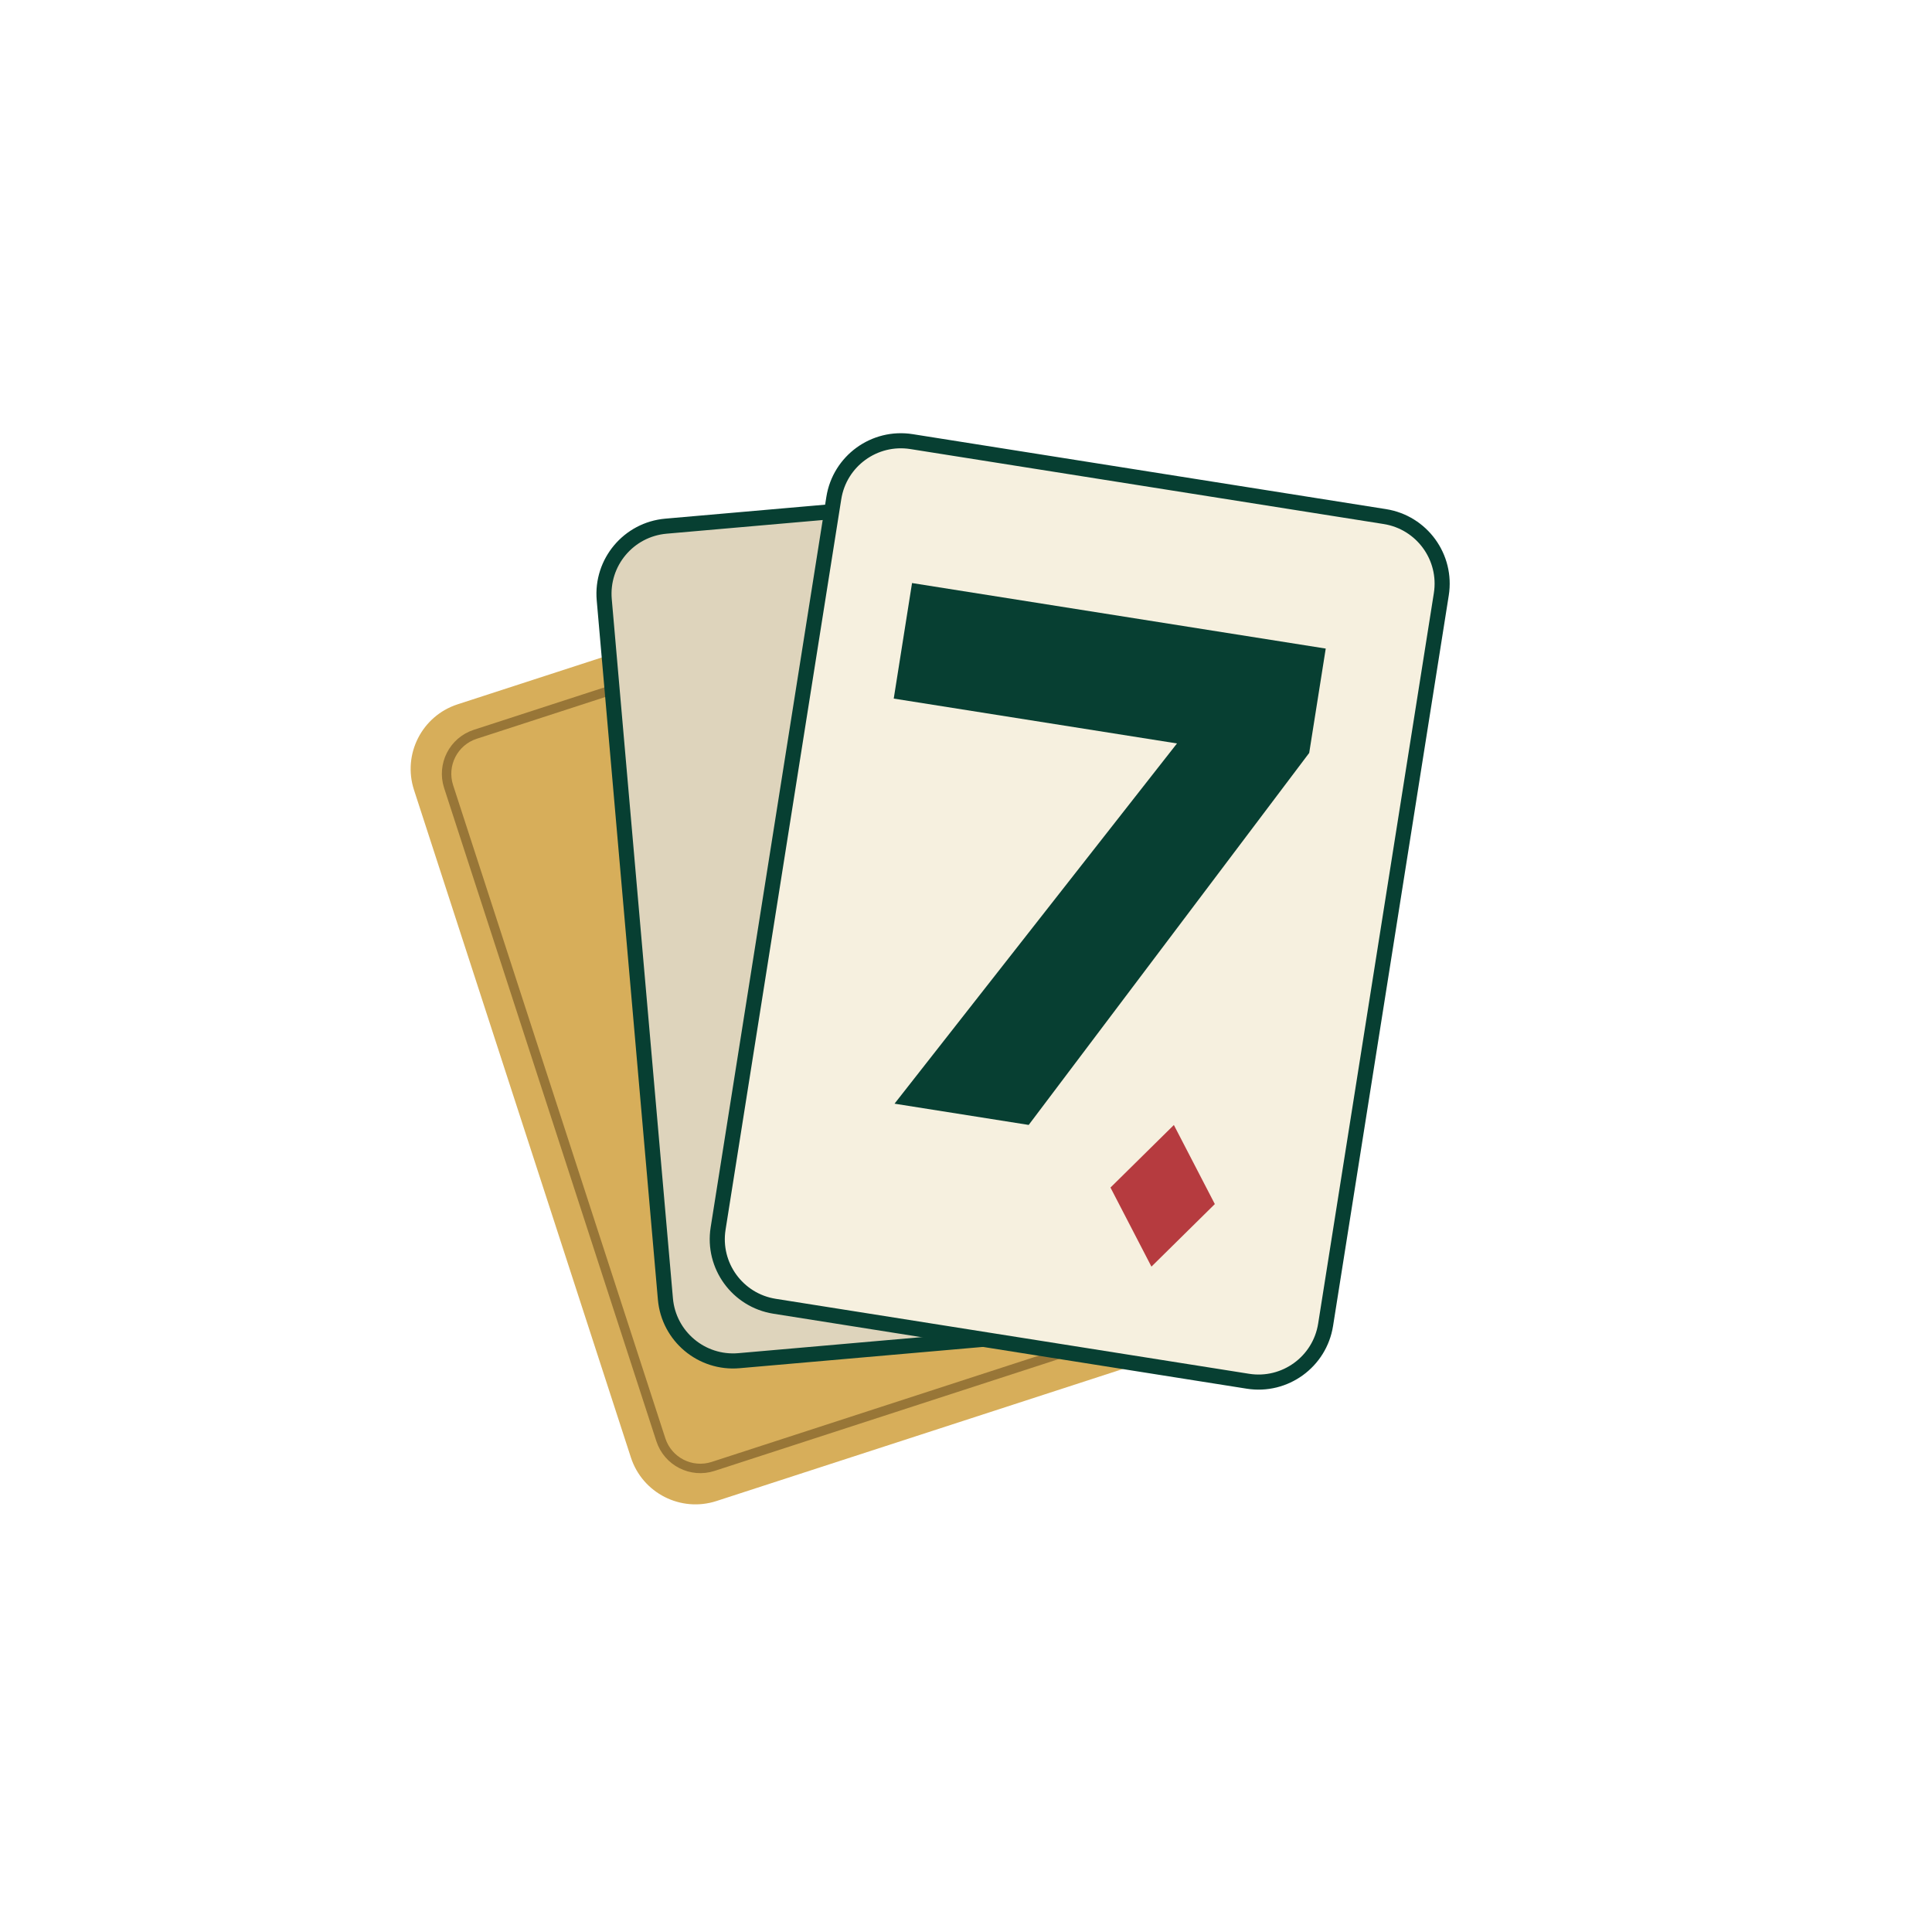
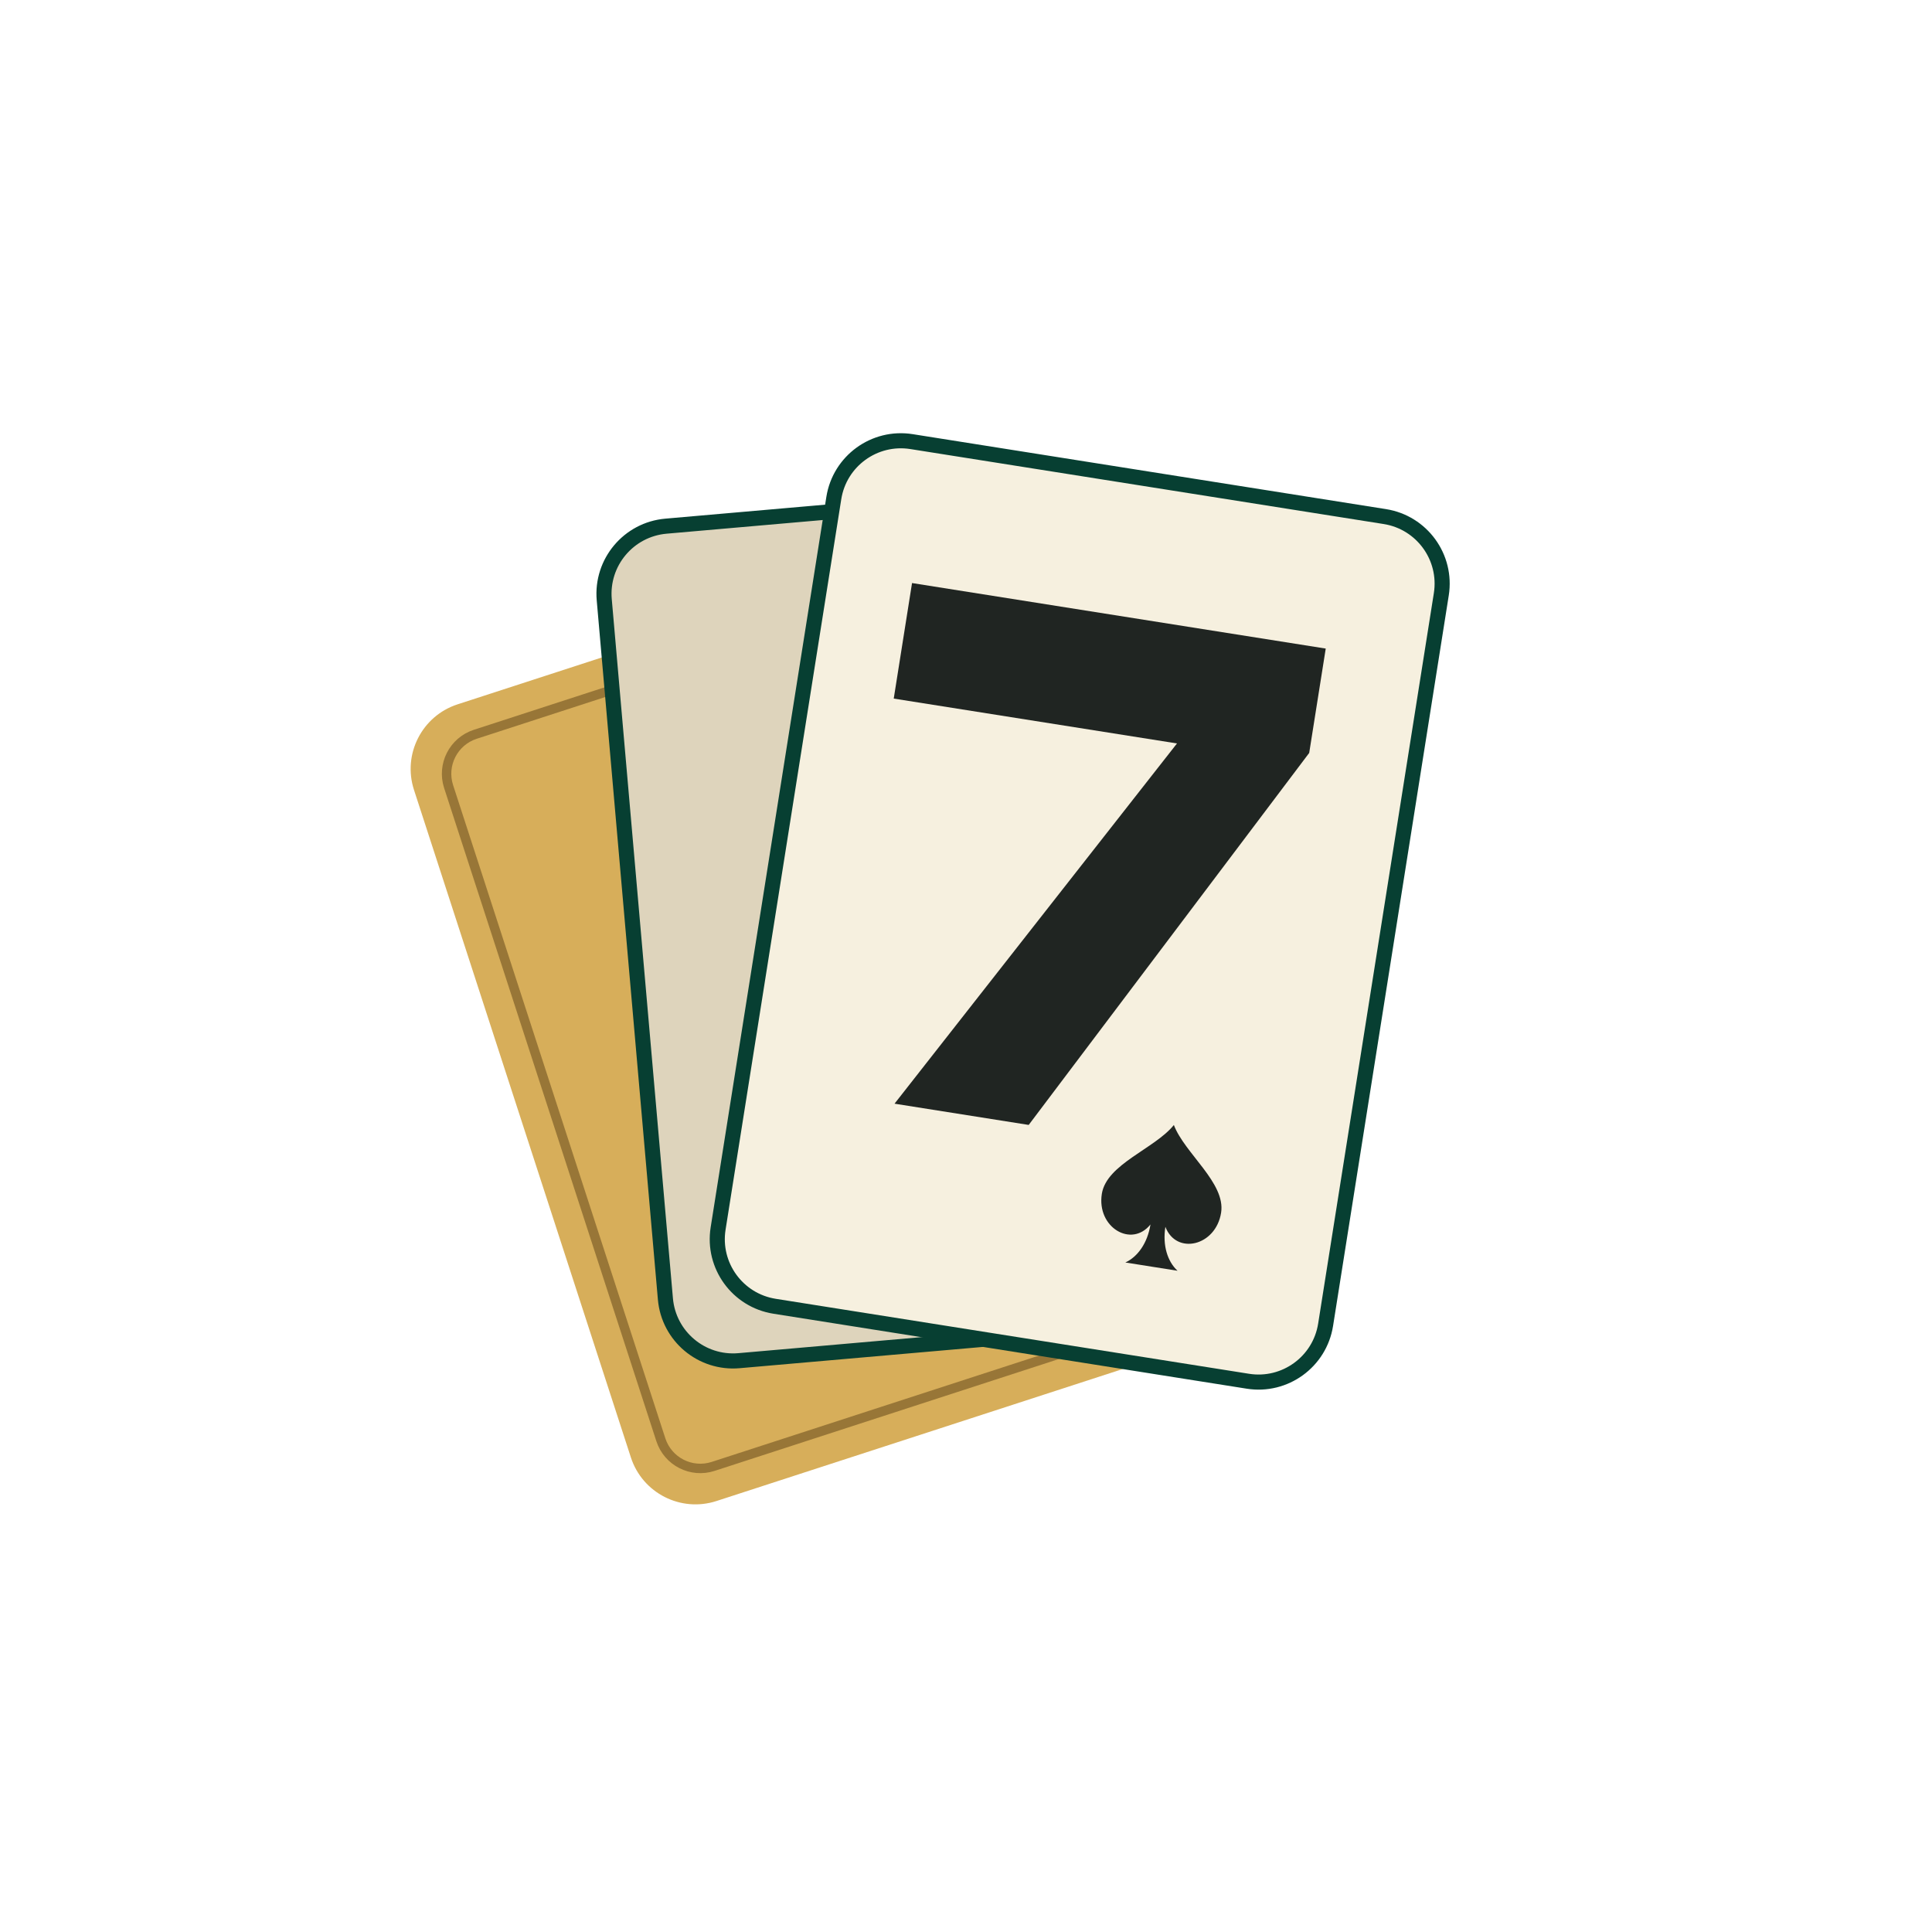
<svg xmlns="http://www.w3.org/2000/svg" width="1024" height="1024" viewBox="0 0 1024 1024">
  <g transform="rotate(-18 512 536)">
    <rect x="270" y="298" width="314" height="444" rx="36" fill="#D7AE5A" />
    <rect x="288" y="316" width="278" height="408" rx="22" fill="none" stroke="#987637" stroke-width="5" />
  </g>
  <g transform="rotate(-5 512 536)">
    <rect x="340" y="266" width="314" height="444" rx="36" fill="#DED4BC" stroke="#073F32" stroke-width="8" />
  </g>
  <g transform="rotate(9 512 512)">
    <rect x="404" y="242" width="326" height="464" rx="36" fill="#F6F0DF" stroke="#073F32" stroke-width="8" />
-     <path d="M452 316H674V372L558 590H486L604 378H452Z" fill="#073F32" />
-     <path d="M634 578L662 616L634 654L606 616Z" fill="#B63B3F" />
+     <path d="M452 316H674V372L558 590H486L604 378H452Z" fill="#202522" />
+     <path d="M634 578C626 592 602 604 602 620C602 638 622 646 630 632C630 642 626 650 620 654H648C642 650 638 642 638 632C646 646 666 638 666 620C666 604 642 592 634 578Z" fill="#202522" />
  </g>
</svg>
